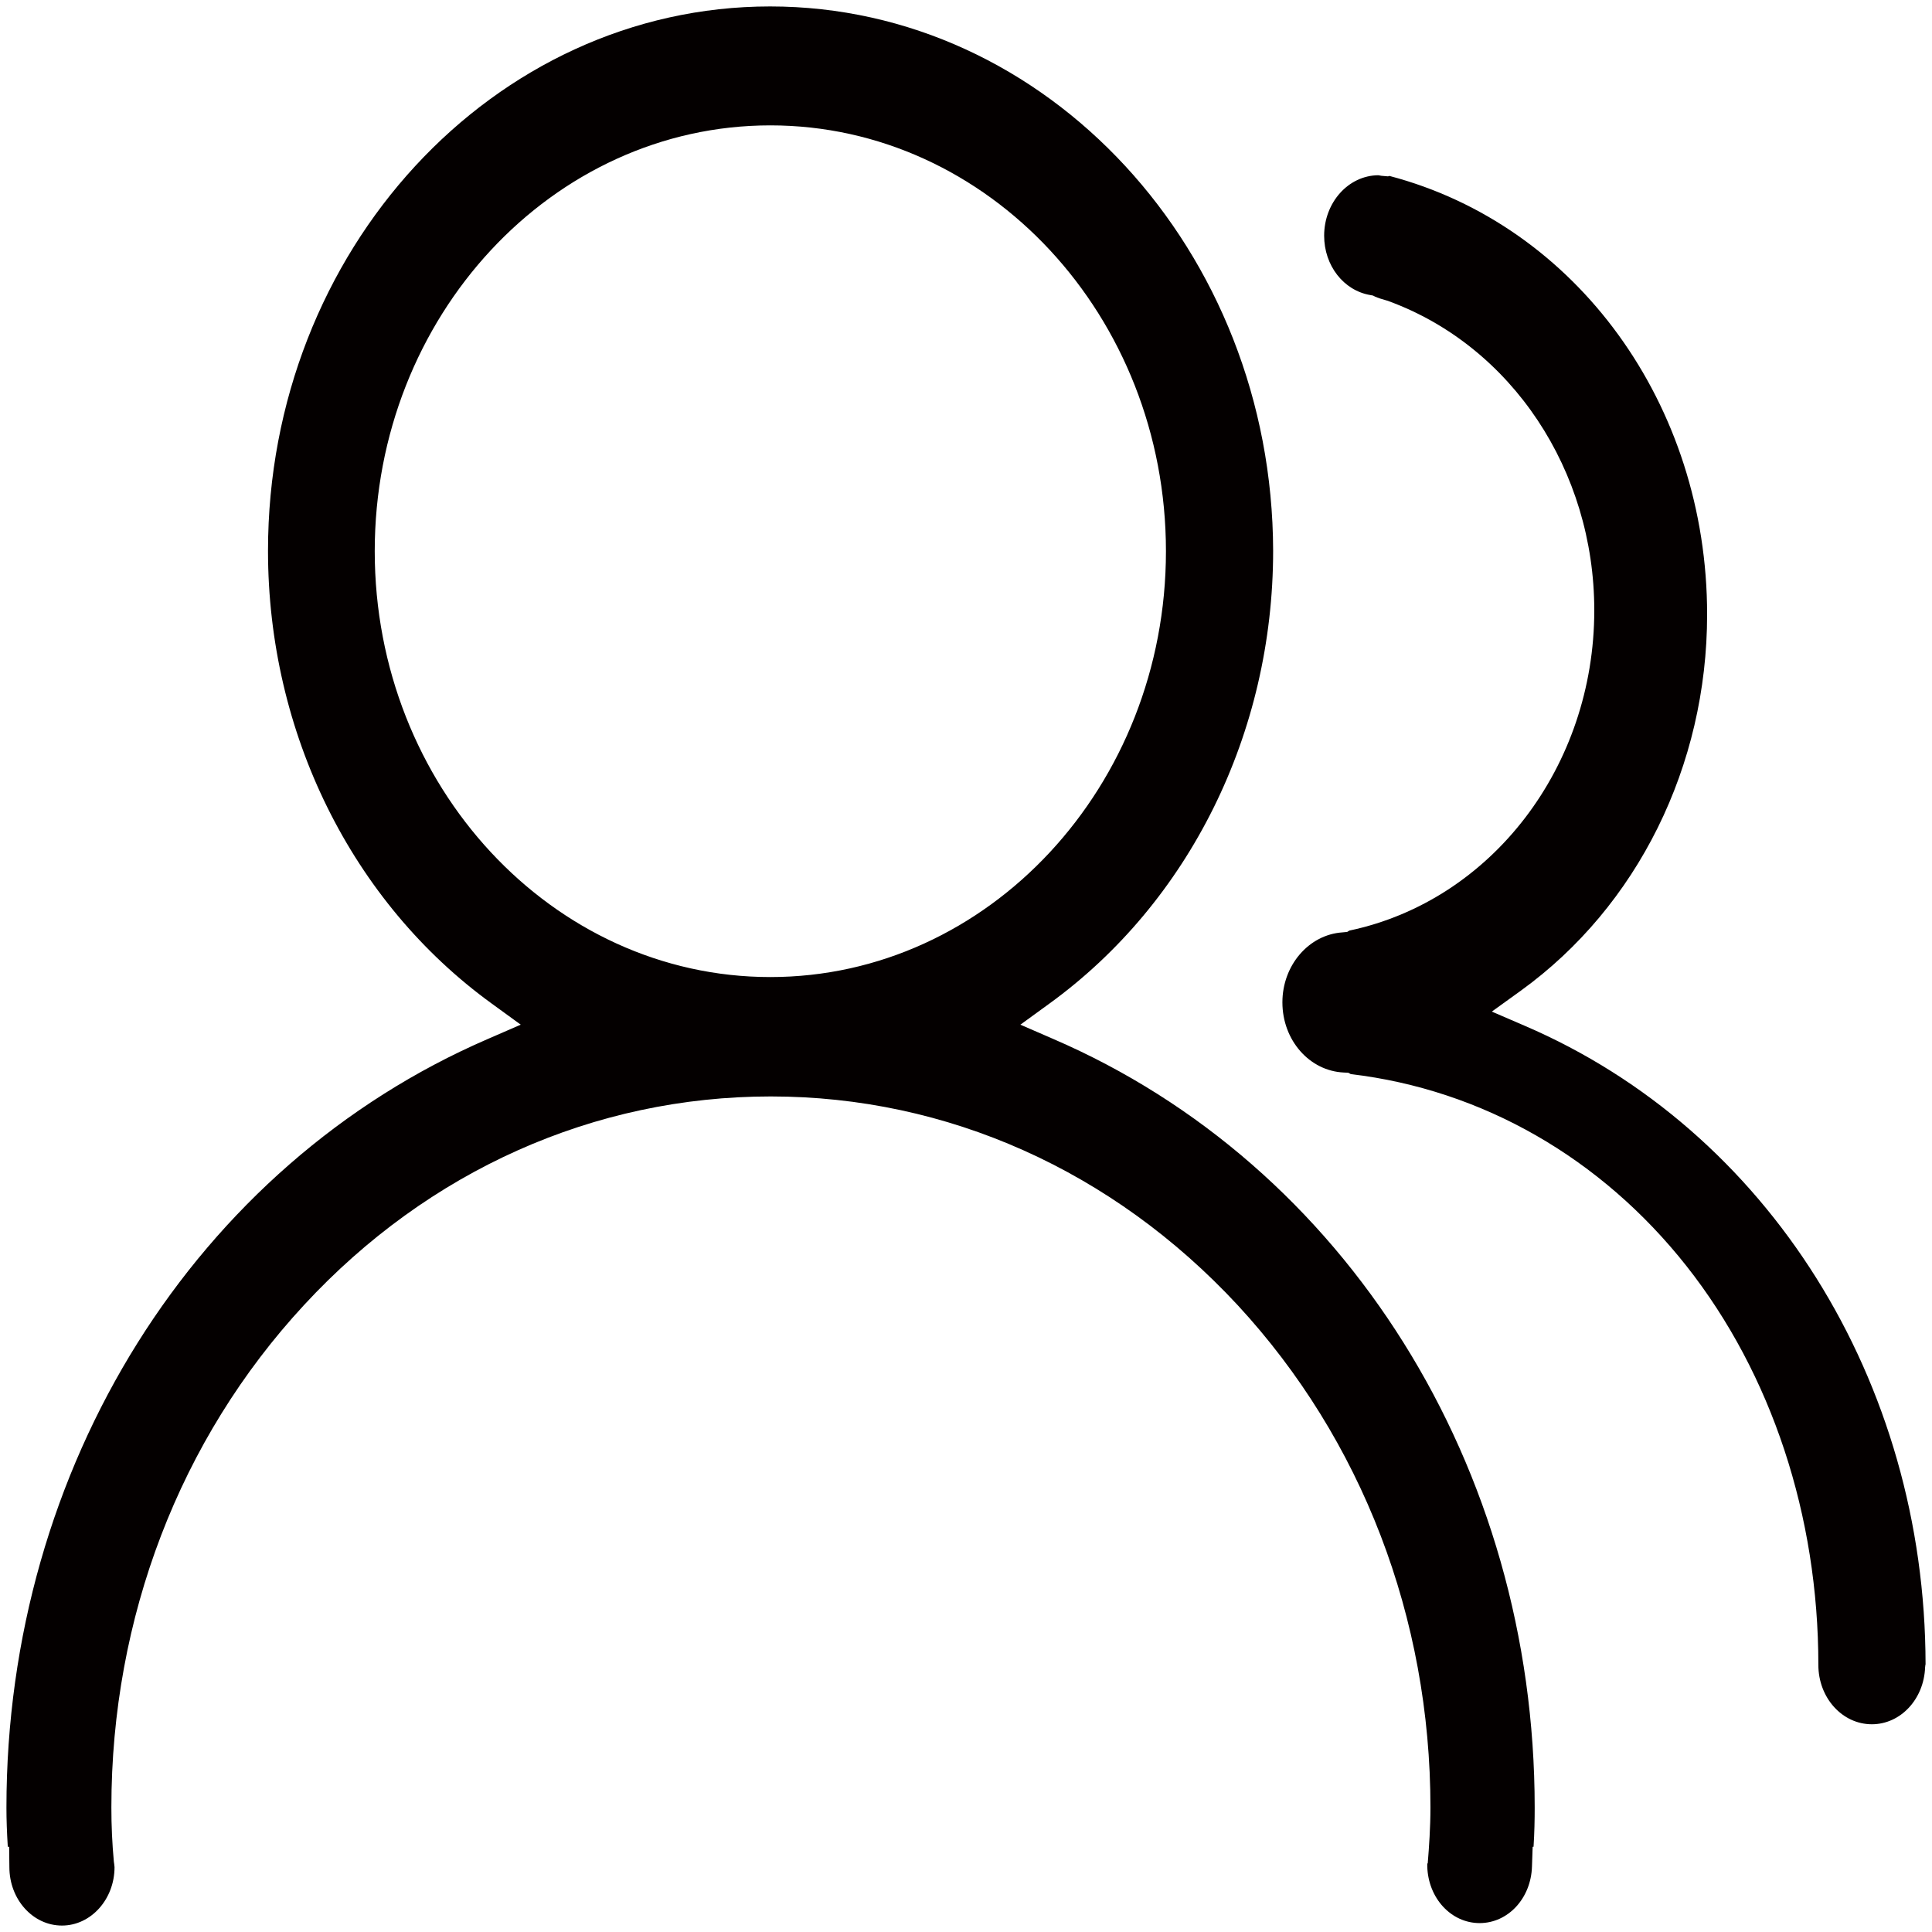
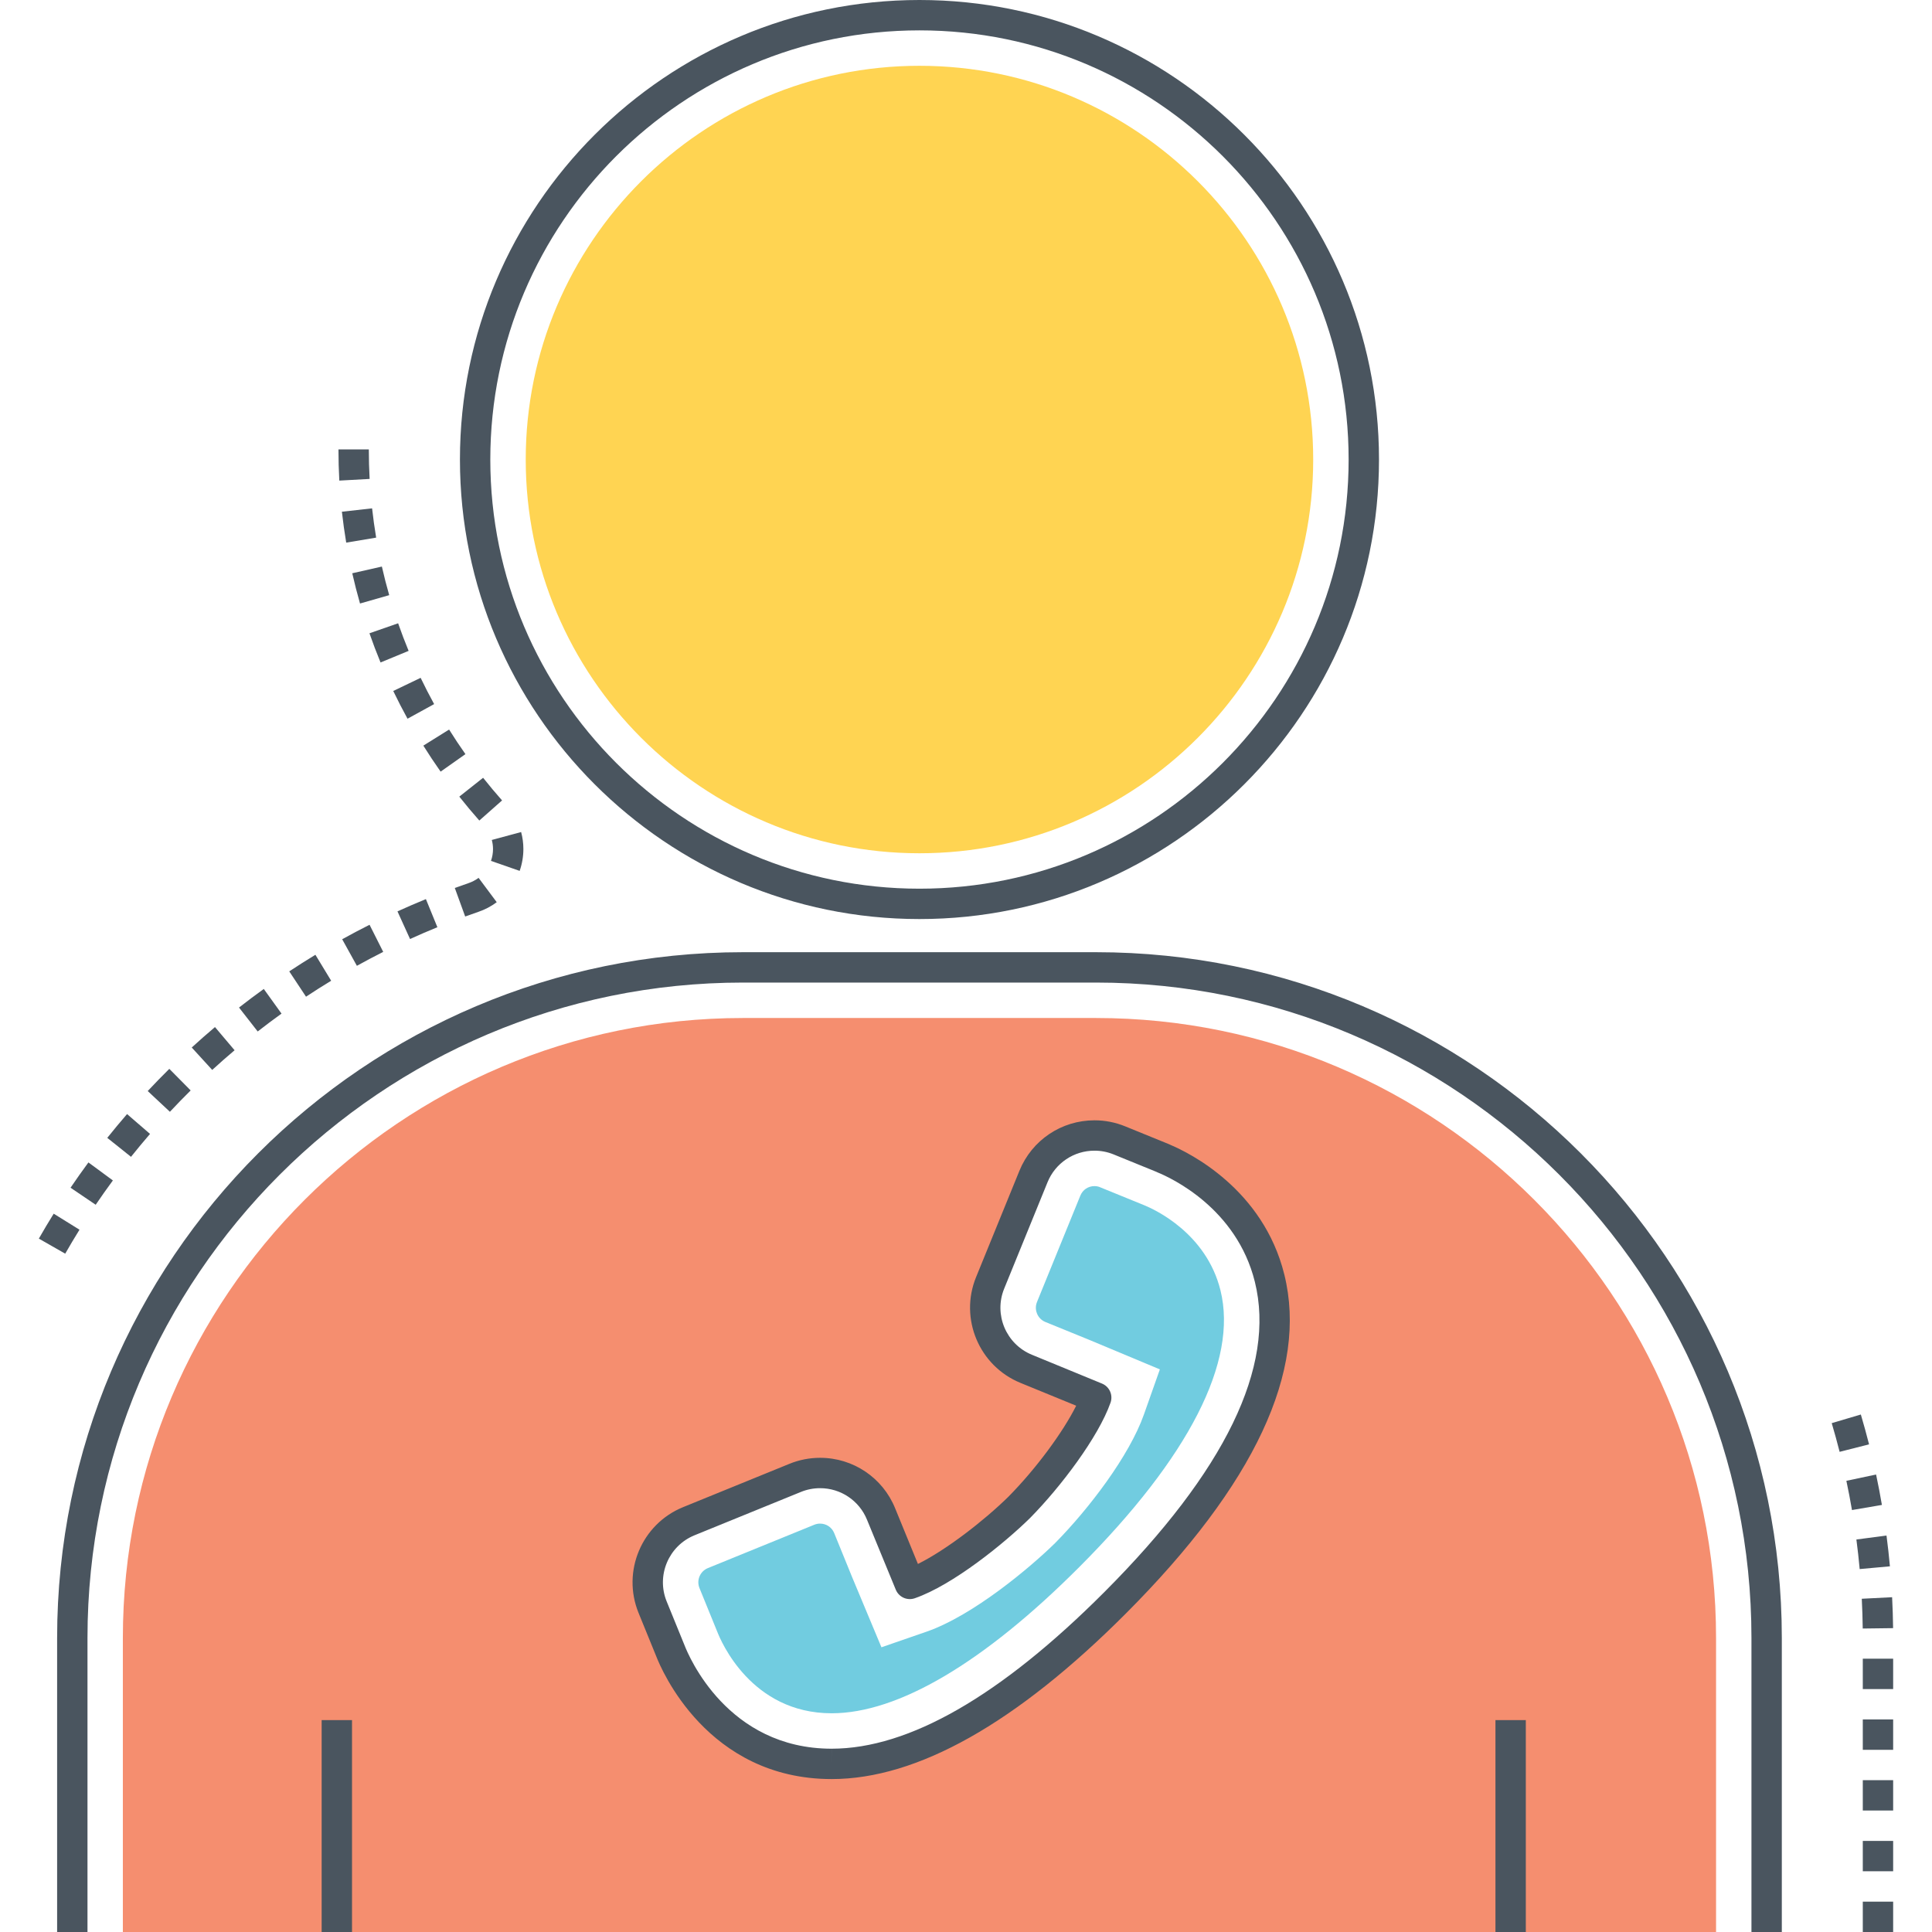
- <svg xmlns="http://www.w3.org/2000/svg" t="1699701667875" class="icon" viewBox="0 0 1024 1024" version="1.1" p-id="5112" width="16" height="16">
-   <path d="M756.483 988.051v1.201c0.478 16.862 12.677 30.027 27.75 30.027 15.07 0 27.269-13.158 27.747-30.027l0.358-10.407h0.478c0.481-7.656 0.601-14.353 0.601-20.811 0-180.617-100.229-340.541-255.246-407.398l-17.343-7.533 15.305-11.127c74.278-53.828 118.654-143.534 118.654-240.056C674.43 132.833 555.059 3.413 408.177 3.413 261.417 3.413 142.046 132.833 142.046 291.915c0 96.522 44.373 186.238 118.654 240.056l15.309 11.127-17.343 7.533C103.646 617.615 3.413 777.54 3.413 958.034c0 6.332 0.239 13.029 0.717 20.811h0.72l0.119 10.762c0 17.104 12.442 30.979 27.866 30.979 15.309 0 27.87-13.875 27.87-30.979 0-0.236-0.119-0.717-0.119-1.198-0.119-0.601-0.119-1.201-0.239-1.673a309.327 309.327 0 0 1-1.314-28.822c0-100.478 36.239-195.086 102.147-266.257 65.911-71.291 153.818-110.52 247.361-110.52 93.536 0 181.327 39.345 247.473 110.64 65.782 71.168 102.151 165.659 102.151 266.257 0 10.52-0.72 20.811-1.437 29.536-0.246 0.119-0.246 0.362-0.246 0.481M198.618 292.157c0-124.396 94.133-225.707 209.678-225.707 115.664 0 209.678 101.192 209.678 225.707s-94.133 225.703-209.678 225.703c-115.548 0-209.678-101.315-209.678-225.703m517.315 277.135c69.734 8.253 132.765 44.493 177.981 101.786 45.097 57.173 69.854 132.291 69.854 211.354 0 17.463 12.684 31.464 28.355 31.464 15.189 0 27.631-13.285 28.228-30.263l0.119-0.959c0-0.236 0-0.355 0.119-0.478-0.119-150.234-83.49-283.116-212.429-338.5l-17.463-7.533 15.432-11.127c61.72-44.616 98.679-119.016 98.679-199.39 0-111.124-69.137-206.333-168.414-232.407l-0.717 0.236-2.758-0.236c-0.597 0-1.068-0.119-1.673-0.239-0.236 0-0.478-0.119-0.717-0.119-15.906 0.119-28.703 14.473-28.703 32.061 0 15.787 10.288 29.068 24.521 31.457l1.318 0.239 1.198 0.597c1.318 0.601 3.471 1.321 6.103 2.034 0.597 0.119 1.072 0.358 1.072 0.358 65.191 23.921 108.964 89.706 108.964 163.867 0 82.77-54.419 153.818-129.778 169.728l-1.201 0.72-2.509 0.239c-17.824 1.198-31.816 17.459-31.816 37.076 0 20.098 14.353 36.362 32.532 37.202l2.393 0.113 1.307 0.72" fill="#040000" p-id="5113" />
+ <svg xmlns="http://www.w3.org/2000/svg" t="1702562188929" class="icon" viewBox="0 0 1024 1024" version="1.1" p-id="10085" width="16" height="16">
+   <path d="M487.334 487.118c-134.3 0-243.556-109.26-243.556-243.558C243.778 109.26 353.034 0 487.334 0s243.562 109.26 243.562 243.56c0 134.298-109.262 243.558-243.562 243.558z m0-471.024c-125.424 0-227.462 102.04-227.462 227.466s102.036 227.464 227.462 227.464S714.8 368.984 714.8 243.56 612.758 16.094 487.334 16.094z" fill="#4A555F" p-id="10086" />
+   <path d="M487.338 452.248c-115.072 0-208.69-93.618-208.69-208.688S372.266 34.872 487.338 34.872c115.066 0 208.684 93.618 208.684 208.688s-93.618 208.688-208.684 208.688z" fill="#FFD452" p-id="10087" />
+   <path d="M34.566 664.47l-13.978-7.978c2.54-4.456 5.172-8.86 7.874-13.214l13.674 8.492a399.382 399.382 0 0 0-7.57 12.7z m16.156-25.924l-13.328-9.03c3.076-4.532 6.23-9 9.472-13.402l12.962 9.546a397.572 397.572 0 0 0-9.106 12.886z m18.71-25.404l-12.574-10.052a437.176 437.176 0 0 1 10.484-12.612l12.176 10.52a414.86 414.86 0 0 0-10.086 12.144z m20.62-23.872l-11.756-10.996a431.782 431.782 0 0 1 11.442-11.762l11.316 11.442a402.22 402.22 0 0 0-11.002 11.316z m22.43-22.19l-10.856-11.88a422.328 422.328 0 0 1 12.318-10.834l10.394 12.288c-4.02 3.4-7.97 6.876-11.856 10.426z m24.104-20.378l-9.902-12.686a423.532 423.532 0 0 1 13.13-9.846l9.398 13.066a399.882 399.882 0 0 0-12.626 9.466z m25.61-18.434l-8.886-13.422a424.854 424.854 0 0 1 13.862-8.788l8.352 13.758a401.586 401.586 0 0 0-13.328 8.452z m26.964-16.368l-7.796-14.08a417.4 417.4 0 0 1 14.508-7.672l7.24 14.374a403.16 403.16 0 0 0-13.952 7.378z m28.172-14.202l-6.664-14.648a419.476 419.476 0 0 1 15.068-6.506l6.088 14.9a396.702 396.702 0 0 0-14.492 6.254z m29.224-11.932l-5.502-15.126c2.4-0.874 4.82-1.724 7.246-2.554a19.644 19.644 0 0 0 5.36-2.806l9.62 12.902a35.458 35.458 0 0 1-9.77 5.132 395.6 395.6 0 0 0-6.954 2.452z m28.872-24.18l-15.194-5.296a19.158 19.158 0 0 0 1.074-6.3 18.646 18.646 0 0 0-0.64-4.792l15.54-4.202c0.786 2.91 1.19 5.93 1.194 8.974a35.122 35.122 0 0 1-1.974 11.616z m-21.38-26.684a307.3 307.3 0 0 1-10.61-12.674l12.616-9.99a286.644 286.644 0 0 0 10.054 12.002l-12.06 10.662z m-20.512-25.922a299.684 299.684 0 0 1-9.158-13.78l13.654-8.526a279.476 279.476 0 0 0 8.656 13.026l-13.152 9.28z m-17.54-28.048a304.08 304.08 0 0 1-7.566-14.702l14.512-6.966a290.674 290.674 0 0 0 7.156 13.92l-14.102 7.748z m-14.298-29.814a295.034 295.034 0 0 1-5.878-15.468l15.194-5.296a279.132 279.132 0 0 0 5.564 14.622l-14.88 6.142z m-10.886-31.244c-1.52-5.32-2.902-10.712-4.108-16.032l15.696-3.554a276.302 276.302 0 0 0 3.888 15.156l-15.476 4.43zM183.498 287.6a306.522 306.522 0 0 1-2.284-16.38l16-1.782c0.572 5.13 1.294 10.348 2.158 15.51l-15.874 2.652z m-3.658-32.872a304.272 304.272 0 0 1-0.45-16.538h16.094c0 5.23 0.142 10.496 0.43 15.652l-16.074 0.886zM1003.412 1023.998h-16.094v-16.094h16.094v16.094z m0-32.188h-16.094v-16.094h16.094v16.094z m0-32.19h-16.094v-16.094h16.094v16.094z m0-32.188h-16.094v-16.094h16.094v16.094z m0-32.19h-16.094v-16.094h16.094v16.094z m-16.126-32.09a416.426 416.426 0 0 0-0.502-15.778l16.074-0.82c0.278 5.438 0.456 10.902 0.524 16.394l-16.096 0.204z m-1.618-31.512a392.26 392.26 0 0 0-1.74-15.674l15.958-2.098c0.712 5.406 1.316 10.846 1.812 16.316l-16.03 1.456z m-4.082-31.284c-0.89-5.198-1.88-10.362-2.97-15.49l15.748-3.342a408.674 408.674 0 0 1 3.086 16.122l-15.864 2.71z m-6.548-30.852a398.538 398.538 0 0 0-4.186-15.214l15.434-4.572a427.558 427.558 0 0 1 4.354 15.818l-15.602 3.968zM944.4 1024h-16.094v-155.848c0-191.542-155.832-347.372-347.374-347.372h-187.188c-191.542 0-347.374 155.83-347.374 347.372V1024h-16.094v-155.848c0-200.416 163.052-363.468 363.468-363.468h187.188c200.416 0 363.468 163.05 363.468 363.468V1024z" fill="#4A555F" p-id="10088" />
+   <path d="M580.948 539.564h-187.232c-181.17 0-328.598 147.426-328.598 328.598V1024h844.426v-155.838c0.002-181.172-147.424-328.598-328.596-328.598z m-215.904 266.74l56.384-23.016a35.054 35.054 0 0 1 13.198-2.576c14.27 0 26.986 8.532 32.35 21.782l9.496 23.23 5.74 13.788c17.596-6.118 43.508-26.34 57.994-40.558 17.222-17.488 35.194-42.274 40.826-58.206l-13.68-5.688-23.39-9.55c-17.866-7.244-26.45-27.68-19.206-45.546l23.016-56.386c5.364-13.198 18.078-21.726 32.35-21.726 4.506 0 8.958 0.856 13.198 2.574l23.336 9.548c8.37 3.434 45.708 20.922 56.278 63.522 11.804 47.854-15.718 105.74-81.922 172.05-56.544 56.652-107.082 85.356-150.216 85.356-60.568 0-82.994-53.488-85.462-59.928l-9.442-23.176c-7.242-17.812 1.34-38.252 19.152-45.494z" fill="#F58E6F" p-id="10089" />
+   <path d="M170.484 911.694h16.094V1024h-16.094zM792.622 911.694h16.094V1024h-16.094zM440.822 942.944c-66.018 0-90.428-58.396-92.994-65.054l-9.388-23.032c-8.938-21.95 1.646-47.082 23.586-56.028l56.388-22.974a42.78 42.78 0 0 1 16.22-3.182 42.834 42.834 0 0 1 39.818 26.776l12.07 29.48c14.974-7.434 35.024-22.918 48.042-35.722 14.57-14.778 28.83-34.102 35.84-48.152l-29.49-12.078c-21.946-8.944-32.53-34.078-23.592-56.03l22.978-56.384c6.632-16.264 22.256-26.774 39.812-26.774 5.584 0 11.038 1.07 16.22 3.182l23.392 9.53c0.278 0.114 0.544 0.242 0.806 0.382 9.786 4.15 48.98 23.362 60.192 68.662 12.568 50.79-15.696 111.238-84.014 179.668-58.11 58.21-110.558 87.726-155.886 87.73z m-6.188-154.178c-3.49 0-6.9 0.67-10.142 1.992l-56.388 22.974c-13.726 5.596-20.348 21.322-14.758 35.054l9.44 23.17c2.216 5.748 22.754 54.892 78.026 54.892v8.048l0.01-8.048c40.896-0.002 89.516-27.932 144.5-83.008 64.058-64.166 90.904-119.488 79.782-164.43-9.688-39.138-44.574-55.154-51.468-57.966a7.576 7.576 0 0 1-0.75-0.352l-22.628-9.218a26.734 26.734 0 0 0-10.142-1.992 26.806 26.806 0 0 0-24.912 16.754l-22.974 56.38c-5.59 13.734 1.026 29.46 14.758 35.054l37.13 15.27a8.044 8.044 0 0 1 4.484 10.108c-6.476 18.306-26.364 44.616-42.662 61.144-13.528 13.306-40.866 35.514-61.082 42.516a8.048 8.048 0 0 1-10.06-4.502l-15.256-37.086a26.794 26.794 0 0 0-24.908-16.754z" fill="#4A555F" p-id="10090" />
+   <path d="M440.814 908.072c35.234-0.002 80.61-26.8 131.224-77.496 58.258-58.356 84.134-109.068 74.84-146.656-7.502-30.322-34.918-42.878-40.336-45.088l-24.126-9.836a7.874 7.874 0 0 0-2.3-0.336c-3.368 0-6.25 1.938-7.518 5.058l-22.978 56.384c-1.094 2.692-0.434 5.044 0.052 6.208a8.086 8.086 0 0 0 4.4 4.372l23.398 9.532 37.282 15.586-8.45 23.908c-7.774 21.992-29.208 50.036-47 68.074-12.898 12.69-43.344 38.432-68.308 47.072l-23.812 8.242-15.482-37.046-9.546-23.452c-1.268-3.112-4.154-5.052-7.524-5.052-1.058 0-2.058 0.198-3.054 0.604l-56.388 22.974a8.124 8.124 0 0 0-4.454 10.58l9.442 23.172c1.87 4.828 17.922 43.196 60.638 43.196z" fill="#71CCE0" p-id="10091" />
</svg>
